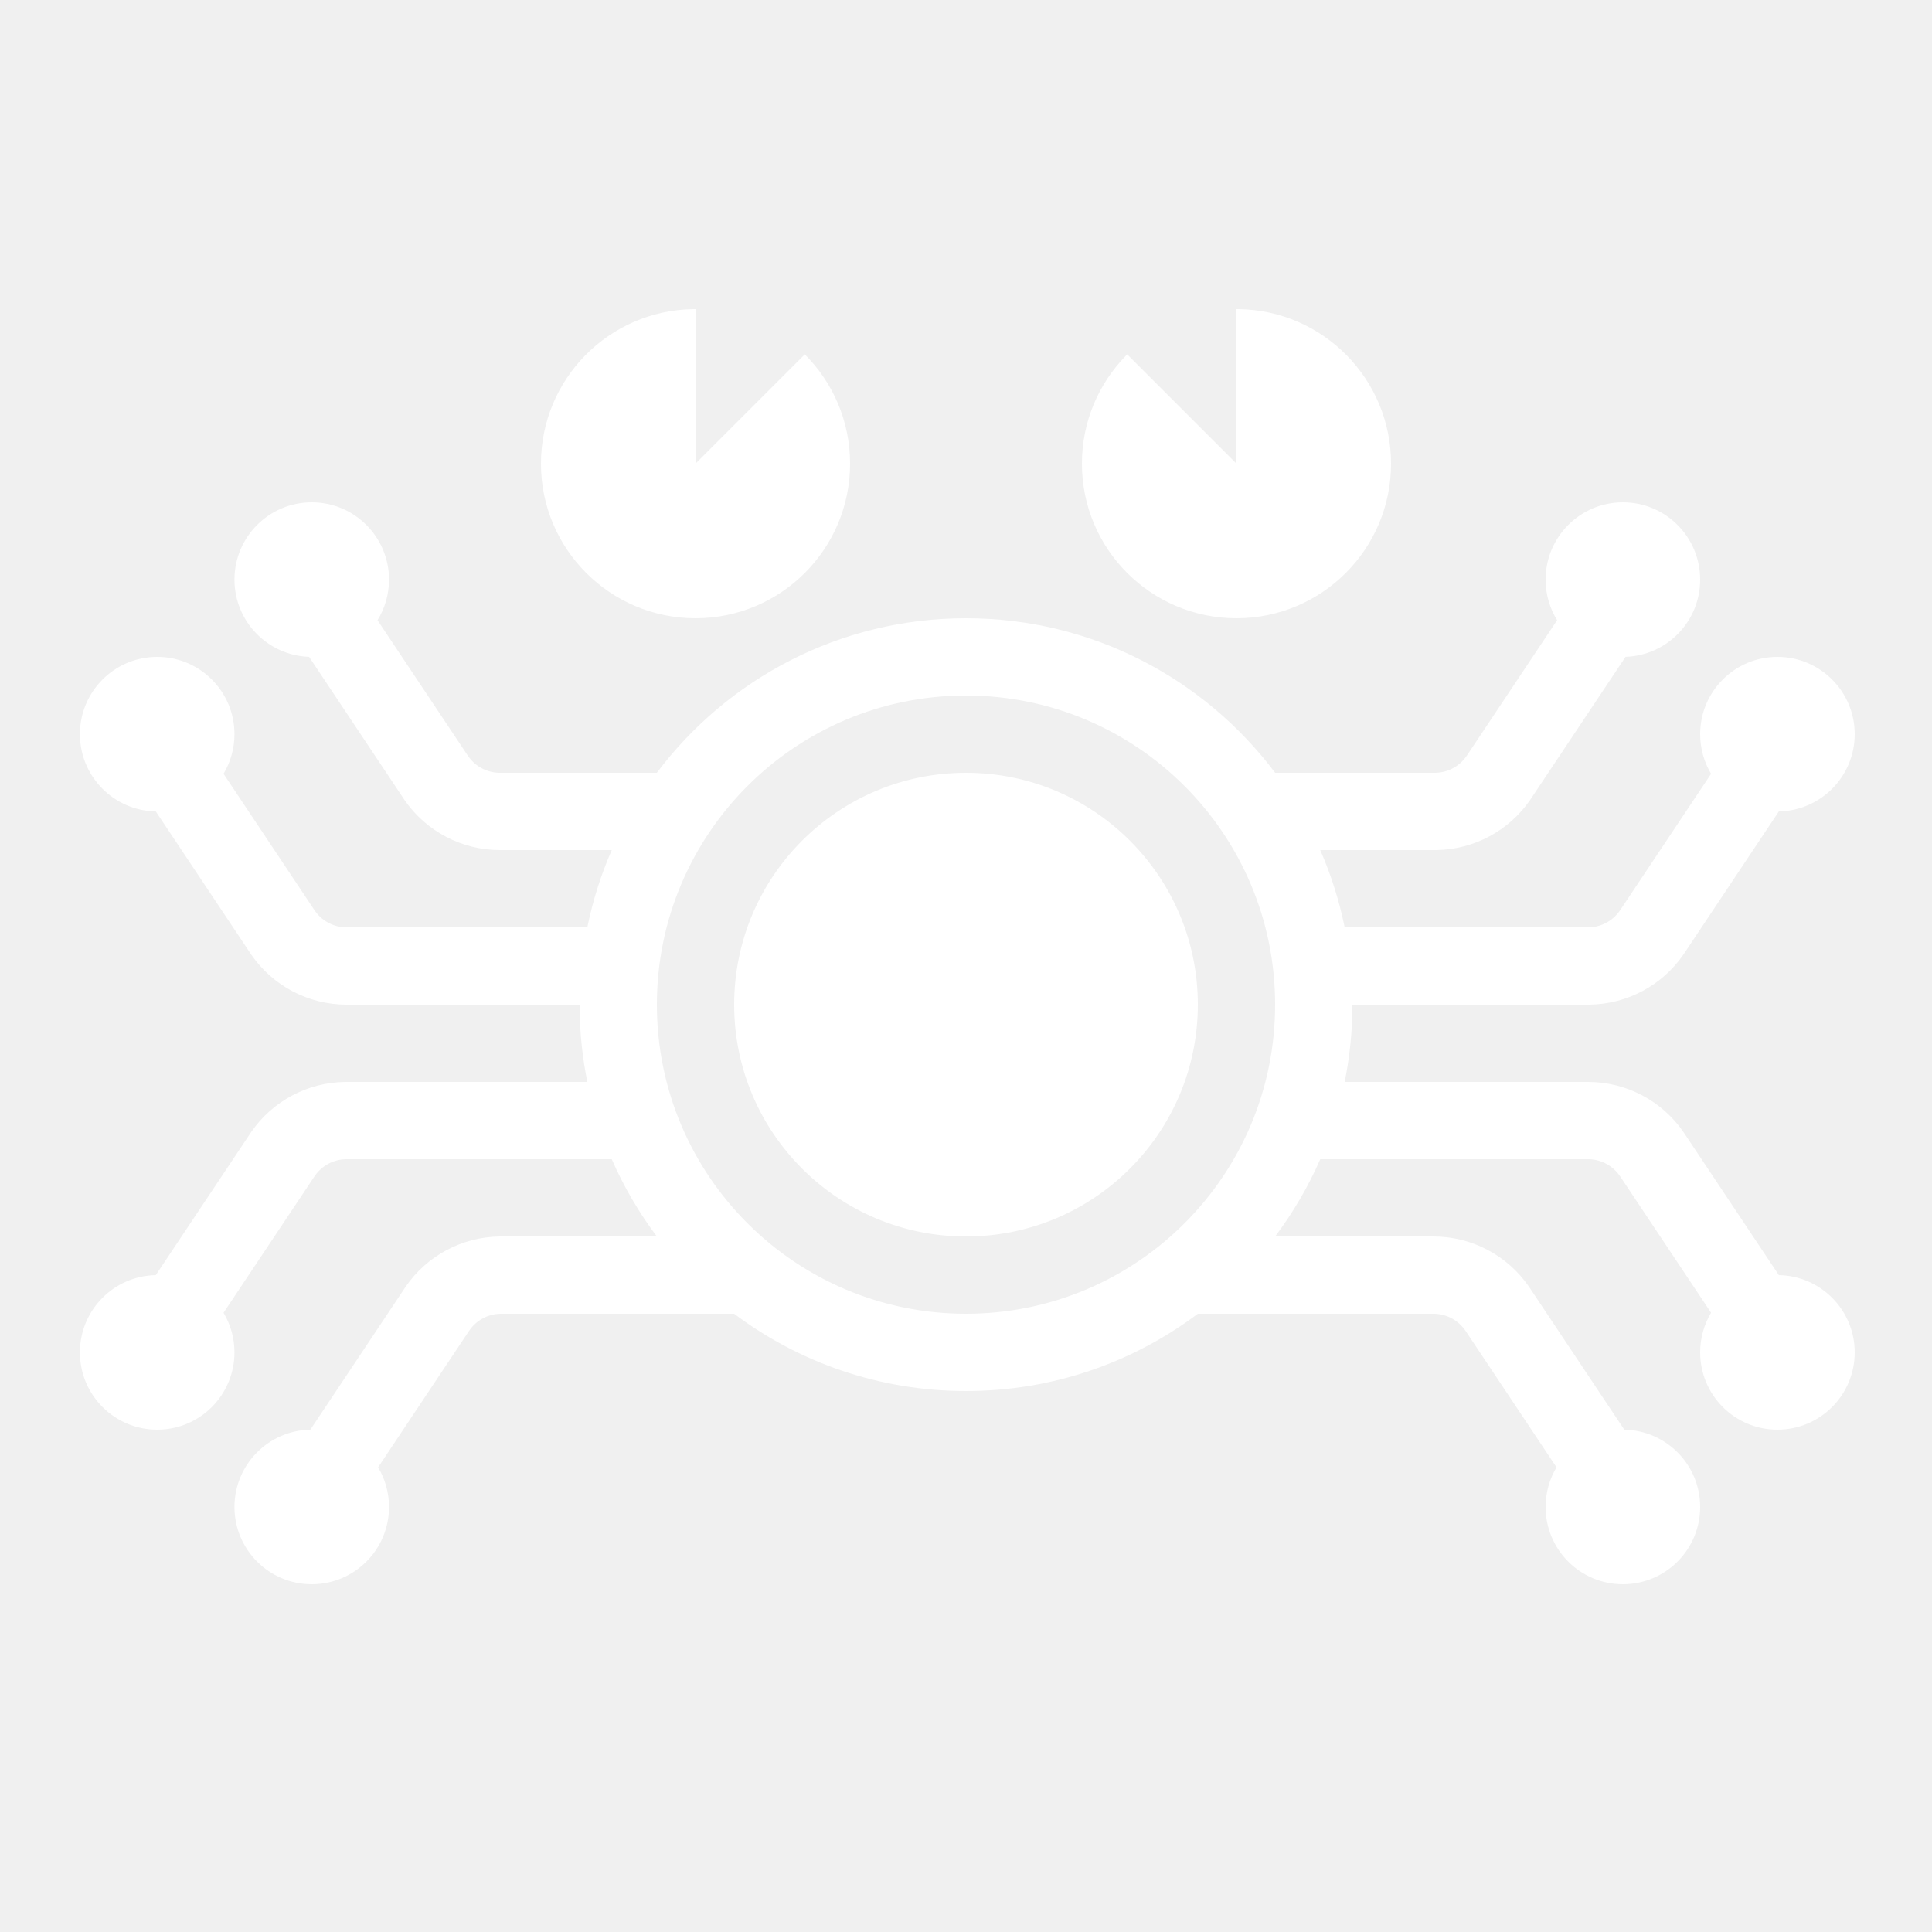
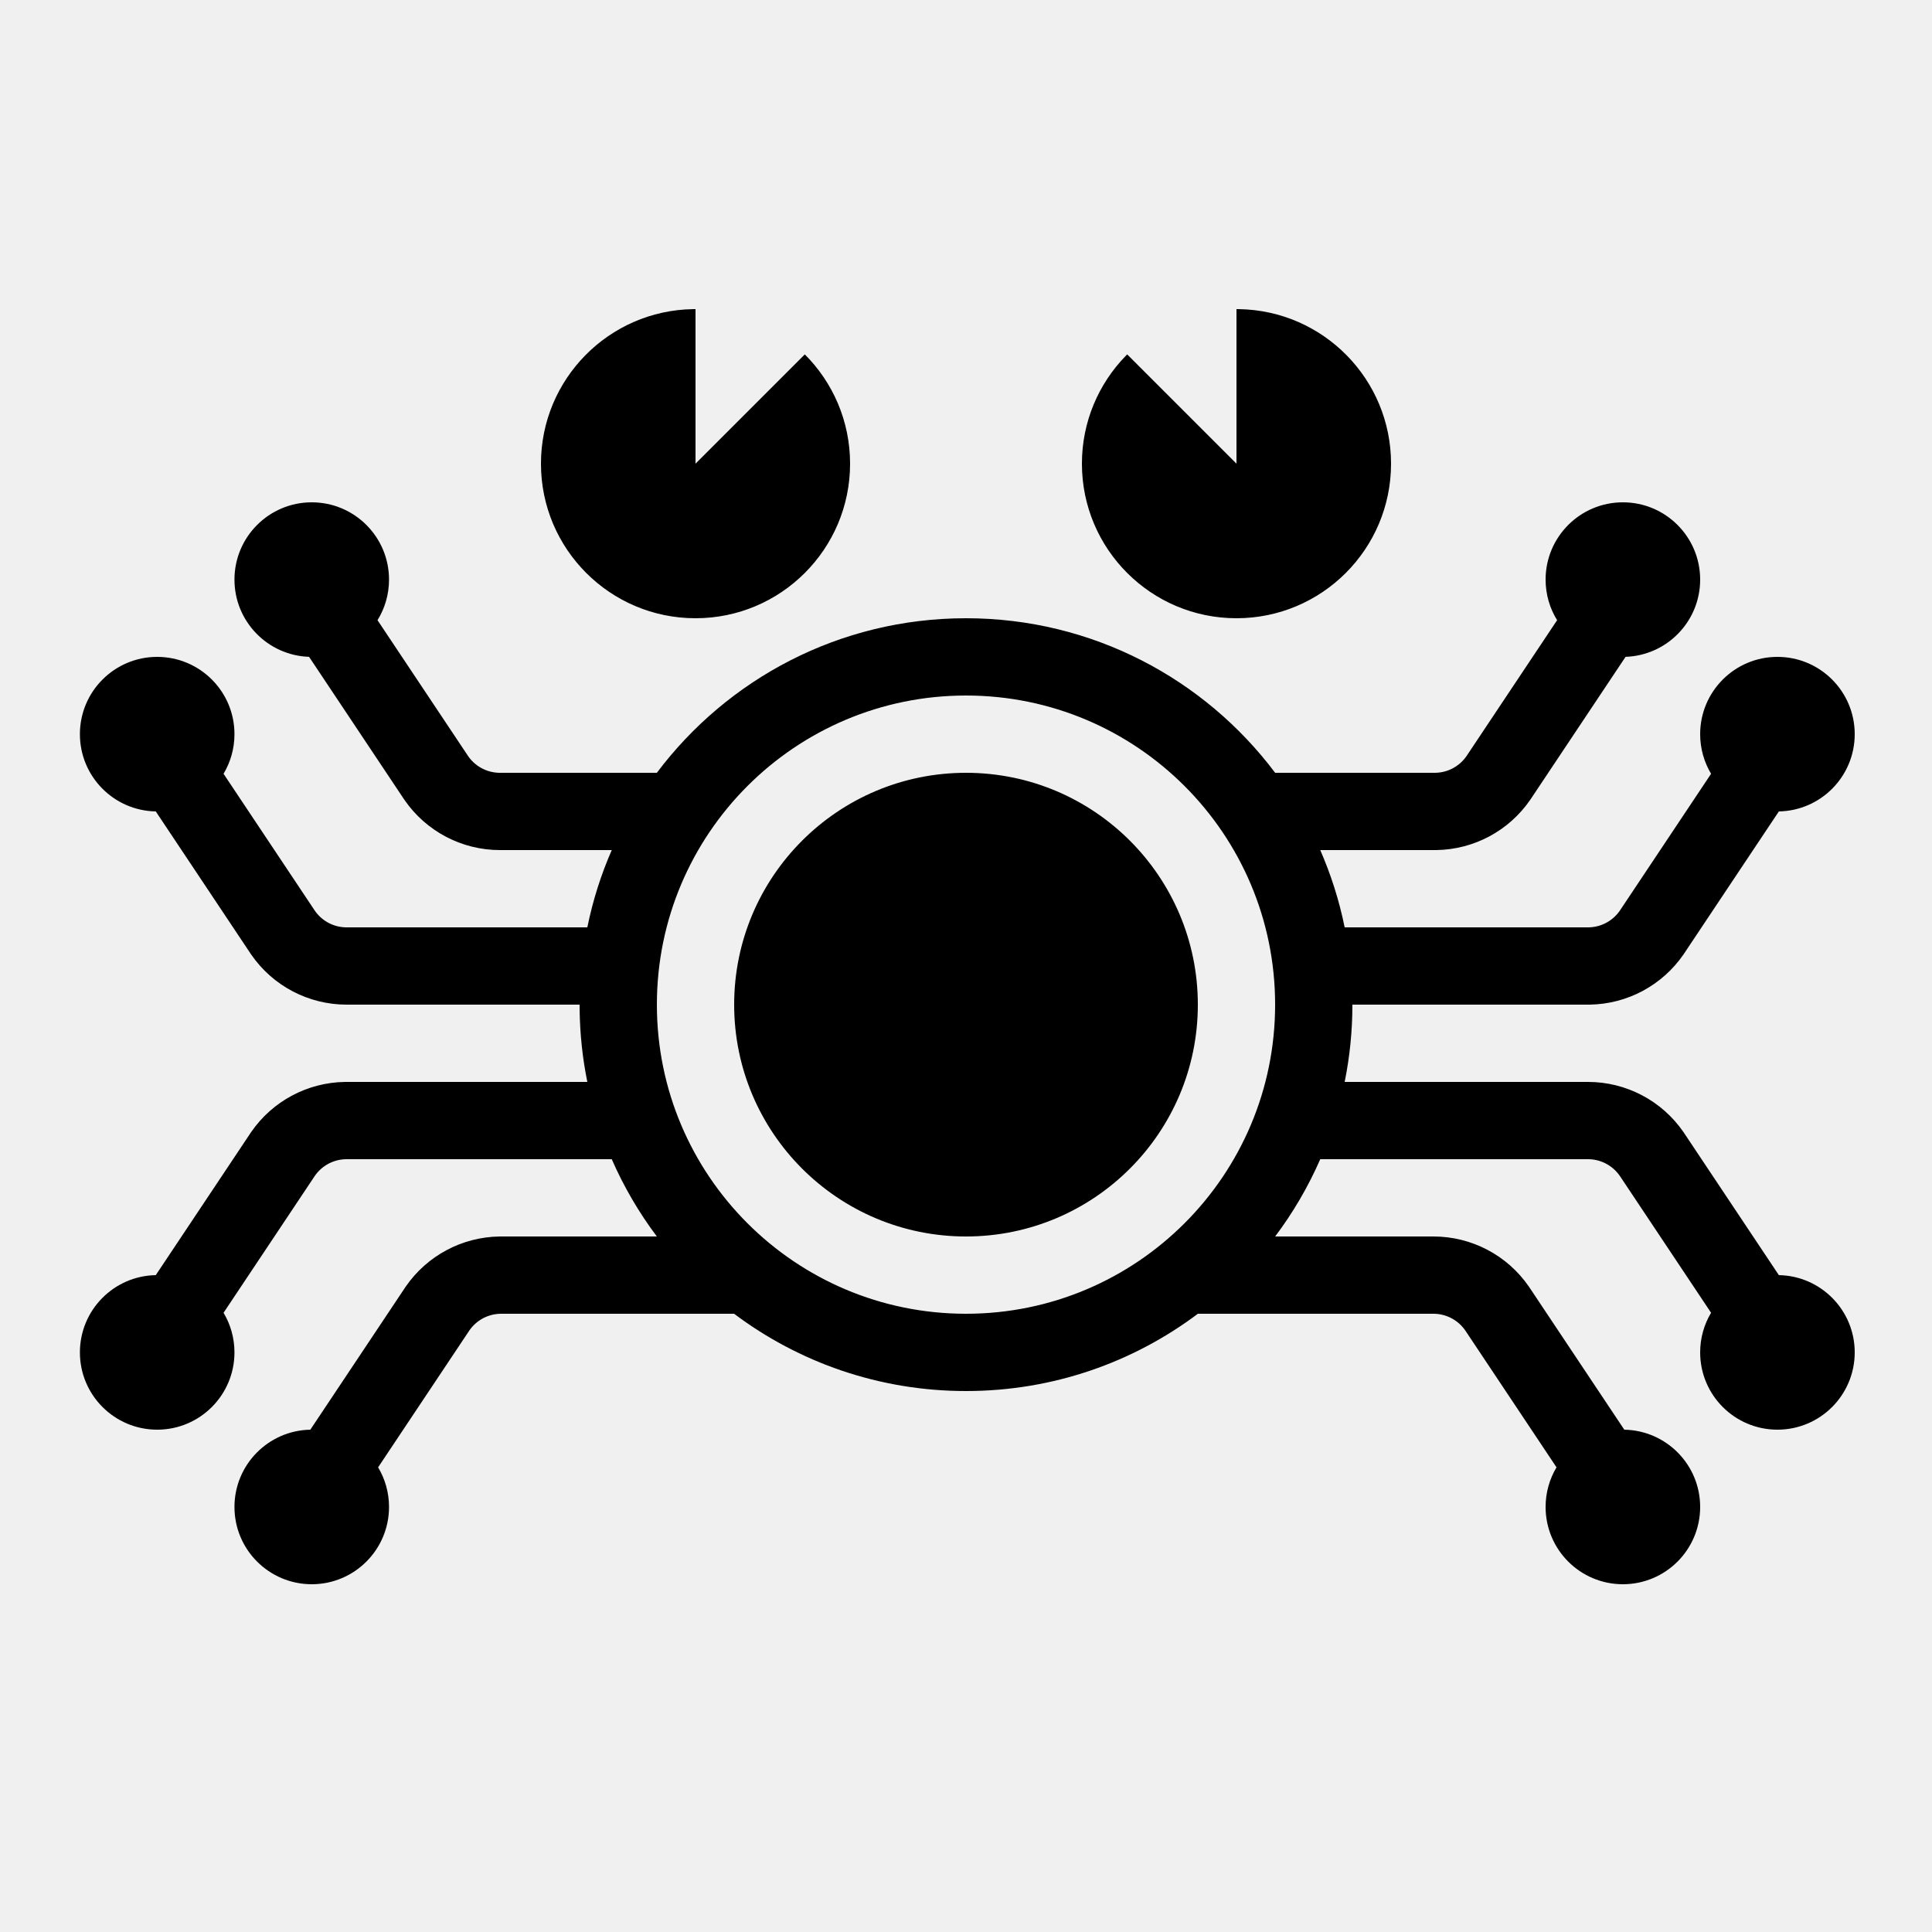
<svg xmlns="http://www.w3.org/2000/svg" width="500px" height="500px" viewBox="0 0 500 500" version="1.1">
  <g id="Crab" stroke="none" stroke-width="1" fill="none" fill-rule="evenodd">
-     <path d="M420,130 C431.046,130 440,138.954 440,150 C440,160.814 431.418,169.623 420.694,169.988 L396.258,206.641 L395.99,207.036 C390.487,215.014 381.464,219.843 371.773,219.996 L371.296,220 L341.678,219.998 C344.453,226.349 346.587,233.042 347.999,239.999 L410.976,240 L411.299,239.995 C414.412,239.894 417.302,238.348 419.113,235.813 L419.296,235.547 L442.825,200.254 C441.031,197.256 440,193.748 440,190 C440,178.954 448.954,170 460,170 C471.046,170 480,178.954 480,190 C480,200.923 471.244,209.801 460.367,209.997 L435.937,246.641 L435.67,247.036 C430.166,255.014 421.144,259.843 411.453,259.996 L410.976,260 L349.999,259.999 C350,266.85 349.311,273.539 347.999,280.001 L410.976,280 C420.847,280 430.076,284.855 435.67,292.964 L435.937,293.359 L460.367,330.003 C471.244,330.199 480,339.077 480,350 C480,361.046 471.046,370 460,370 C448.954,370 440,361.046 440,350 C440,346.252 441.031,342.744 442.825,339.746 L419.296,304.453 C417.501,301.761 414.519,300.109 411.299,300.005 L410.976,300 L341.678,300.002 C338.559,307.142 334.629,313.847 330.006,320.002 L370.976,320 C380.847,320 390.076,324.855 395.67,332.964 L395.937,333.359 L420.367,370.003 C431.244,370.199 440,379.077 440,390 C440,401.046 431.046,410 420,410 C408.954,410 400,401.046 400,390 C400,386.252 401.031,382.744 402.825,379.746 L379.296,344.453 C377.501,341.761 374.519,340.109 371.299,340.005 L370.976,340 L310.007,340.002 C293.293,352.559 272.515,360 250,360 C227.485,360 206.707,352.559 189.993,340.002 L129.704,340 L129.381,340.005 C126.267,340.106 123.377,341.652 121.567,344.187 L121.383,344.453 L97.855,379.747 C99.649,382.745 100.679,386.252 100.679,390 C100.679,401.046 91.725,410 80.679,410 C69.634,410 60.679,401.046 60.679,390 C60.679,379.077 69.436,370.199 80.313,370.003 L104.742,333.359 L105.01,332.964 C110.513,324.986 119.536,320.157 129.227,320.004 L129.704,320 L169.994,320.002 C165.371,313.847 161.441,307.142 158.322,300.002 L89.704,300 L89.381,300.005 C86.267,300.106 83.377,301.652 81.567,304.187 L81.383,304.453 L57.855,339.747 C59.649,342.745 60.679,346.252 60.679,350 C60.679,361.046 51.725,370 40.679,370 C29.634,370 20.679,361.046 20.679,350 C20.679,339.077 29.436,330.199 40.313,330.003 L64.742,293.359 L65.01,292.964 C70.513,284.986 79.536,280.157 89.227,280.004 L89.704,280 L152.001,280.001 C150.766,273.919 150.083,267.636 150.007,261.207 L150,259.999 L89.704,260 C79.832,260 70.604,255.145 65.01,247.036 L64.742,246.641 L40.313,209.997 C29.436,209.801 20.679,200.923 20.679,190 C20.679,178.954 29.634,170 40.679,170 C51.725,170 60.679,178.954 60.679,190 C60.679,193.748 59.649,197.255 57.855,200.253 L81.383,235.547 C83.178,238.239 86.16,239.891 89.381,239.995 L89.704,240 L152.001,239.999 C153.413,233.042 155.547,226.349 158.322,219.998 L129.383,220 C119.512,220 110.283,215.145 104.689,207.036 L104.422,206.641 L79.986,169.988 C69.261,169.623 60.679,160.814 60.679,150 C60.679,138.954 69.634,130 80.679,130 C91.725,130 100.679,138.954 100.679,150 C100.679,153.853 99.59,157.452 97.702,160.505 L121.063,195.547 C122.857,198.239 125.84,199.891 129.06,199.995 L129.383,200 L169.994,199.998 C188.238,175.71 217.285,160 250,160 C282.715,160 311.762,175.71 330.006,199.998 L371.296,200 L371.619,199.995 C374.733,199.894 377.623,198.348 379.433,195.813 L379.617,195.547 L402.978,160.505 C401.09,157.452 400,153.853 400,150 C400,138.954 408.954,130 420,130 Z M250,180 C205.817,180 170,215.817 170,260 C170,304.183 205.817,340 250,340 C294.183,340 330,304.183 330,260 C330,215.817 294.183,180 250,180 Z M250,200 C283.137,200 310,226.863 310,260 C310,293.137 283.137,320 250,320 C216.863,320 190,293.137 190,260 C190,226.863 216.863,200 250,200 Z M320,80 L320.661,80.005 C342.448,80.359 360,98.13 360,120 C360,142.091 342.091,160 320,160 C297.909,160 280,142.091 280,120 C280,109.145 284.324,99.299 291.344,92.093 L291.716,91.716 L320,120 L320,80 Z M180,80 L180,120 L208.284,91.716 C215.523,98.954 220,108.954 220,120 C220,142.091 202.091,160 180,160 C157.909,160 140,142.091 140,120 C140,98.13 157.552,80.359 179.339,80.005 L180,80 Z" id="Crab" fill="#FFFFFF" />
+     <path d="M420,130 C431.046,130 440,138.954 440,150 C440,160.814 431.418,169.623 420.694,169.988 L396.258,206.641 L395.99,207.036 C390.487,215.014 381.464,219.843 371.773,219.996 L371.296,220 L341.678,219.998 C344.453,226.349 346.587,233.042 347.999,239.999 L410.976,240 L411.299,239.995 C414.412,239.894 417.302,238.348 419.113,235.813 L419.296,235.547 L442.825,200.254 C441.031,197.256 440,193.748 440,190 C440,178.954 448.954,170 460,170 C471.046,170 480,178.954 480,190 C480,200.923 471.244,209.801 460.367,209.997 L435.937,246.641 L435.67,247.036 C430.166,255.014 421.144,259.843 411.453,259.996 L410.976,260 L349.999,259.999 C350,266.85 349.311,273.539 347.999,280.001 L410.976,280 C420.847,280 430.076,284.855 435.67,292.964 L435.937,293.359 L460.367,330.003 C471.244,330.199 480,339.077 480,350 C480,361.046 471.046,370 460,370 C448.954,370 440,361.046 440,350 C440,346.252 441.031,342.744 442.825,339.746 L419.296,304.453 C417.501,301.761 414.519,300.109 411.299,300.005 L410.976,300 L341.678,300.002 C338.559,307.142 334.629,313.847 330.006,320.002 L370.976,320 C380.847,320 390.076,324.855 395.67,332.964 L395.937,333.359 L420.367,370.003 C431.244,370.199 440,379.077 440,390 C440,401.046 431.046,410 420,410 C408.954,410 400,401.046 400,390 C400,386.252 401.031,382.744 402.825,379.746 L379.296,344.453 C377.501,341.761 374.519,340.109 371.299,340.005 L370.976,340 L310.007,340.002 C293.293,352.559 272.515,360 250,360 C227.485,360 206.707,352.559 189.993,340.002 L129.704,340 L129.381,340.005 C126.267,340.106 123.377,341.652 121.567,344.187 L121.383,344.453 L97.855,379.747 C99.649,382.745 100.679,386.252 100.679,390 C100.679,401.046 91.725,410 80.679,410 C69.634,410 60.679,401.046 60.679,390 C60.679,379.077 69.436,370.199 80.313,370.003 L104.742,333.359 L105.01,332.964 C110.513,324.986 119.536,320.157 129.227,320.004 L129.704,320 L169.994,320.002 C165.371,313.847 161.441,307.142 158.322,300.002 L89.704,300 L89.381,300.005 C86.267,300.106 83.377,301.652 81.567,304.187 L81.383,304.453 L57.855,339.747 C59.649,342.745 60.679,346.252 60.679,350 C60.679,361.046 51.725,370 40.679,370 C29.634,370 20.679,361.046 20.679,350 C20.679,339.077 29.436,330.199 40.313,330.003 L64.742,293.359 L65.01,292.964 C70.513,284.986 79.536,280.157 89.227,280.004 L89.704,280 L152.001,280.001 C150.766,273.919 150.083,267.636 150.007,261.207 L150,259.999 L89.704,260 C79.832,260 70.604,255.145 65.01,247.036 L64.742,246.641 L40.313,209.997 C29.436,209.801 20.679,200.923 20.679,190 C20.679,178.954 29.634,170 40.679,170 C51.725,170 60.679,178.954 60.679,190 C60.679,193.748 59.649,197.255 57.855,200.253 L81.383,235.547 C83.178,238.239 86.16,239.891 89.381,239.995 L89.704,240 L152.001,239.999 C153.413,233.042 155.547,226.349 158.322,219.998 L129.383,220 C119.512,220 110.283,215.145 104.689,207.036 L104.422,206.641 L79.986,169.988 C69.261,169.623 60.679,160.814 60.679,150 C60.679,138.954 69.634,130 80.679,130 C91.725,130 100.679,138.954 100.679,150 C100.679,153.853 99.59,157.452 97.702,160.505 L121.063,195.547 C122.857,198.239 125.84,199.891 129.06,199.995 L129.383,200 L169.994,199.998 C188.238,175.71 217.285,160 250,160 C282.715,160 311.762,175.71 330.006,199.998 L371.296,200 L371.619,199.995 C374.733,199.894 377.623,198.348 379.433,195.813 L379.617,195.547 L402.978,160.505 C401.09,157.452 400,153.853 400,150 C400,138.954 408.954,130 420,130 Z M250,180 C205.817,180 170,215.817 170,260 C170,304.183 205.817,340 250,340 C294.183,340 330,304.183 330,260 C330,215.817 294.183,180 250,180 Z M250,200 C283.137,200 310,226.863 310,260 C310,293.137 283.137,320 250,320 C216.863,320 190,293.137 190,260 C190,226.863 216.863,200 250,200 Z M320,80 L320.661,80.005 C342.448,80.359 360,98.13 360,120 C360,142.091 342.091,160 320,160 C297.909,160 280,142.091 280,120 C280,109.145 284.324,99.299 291.344,92.093 L291.716,91.716 L320,120 L320,80 Z M180,80 L180,120 L208.284,91.716 C215.523,98.954 220,108.954 220,120 C220,142.091 202.091,160 180,160 C157.909,160 140,142.091 140,120 C140,98.13 157.552,80.359 179.339,80.005 L180,80 Z" id="Crab" fill="currentColor" />
  </g>
</svg>
